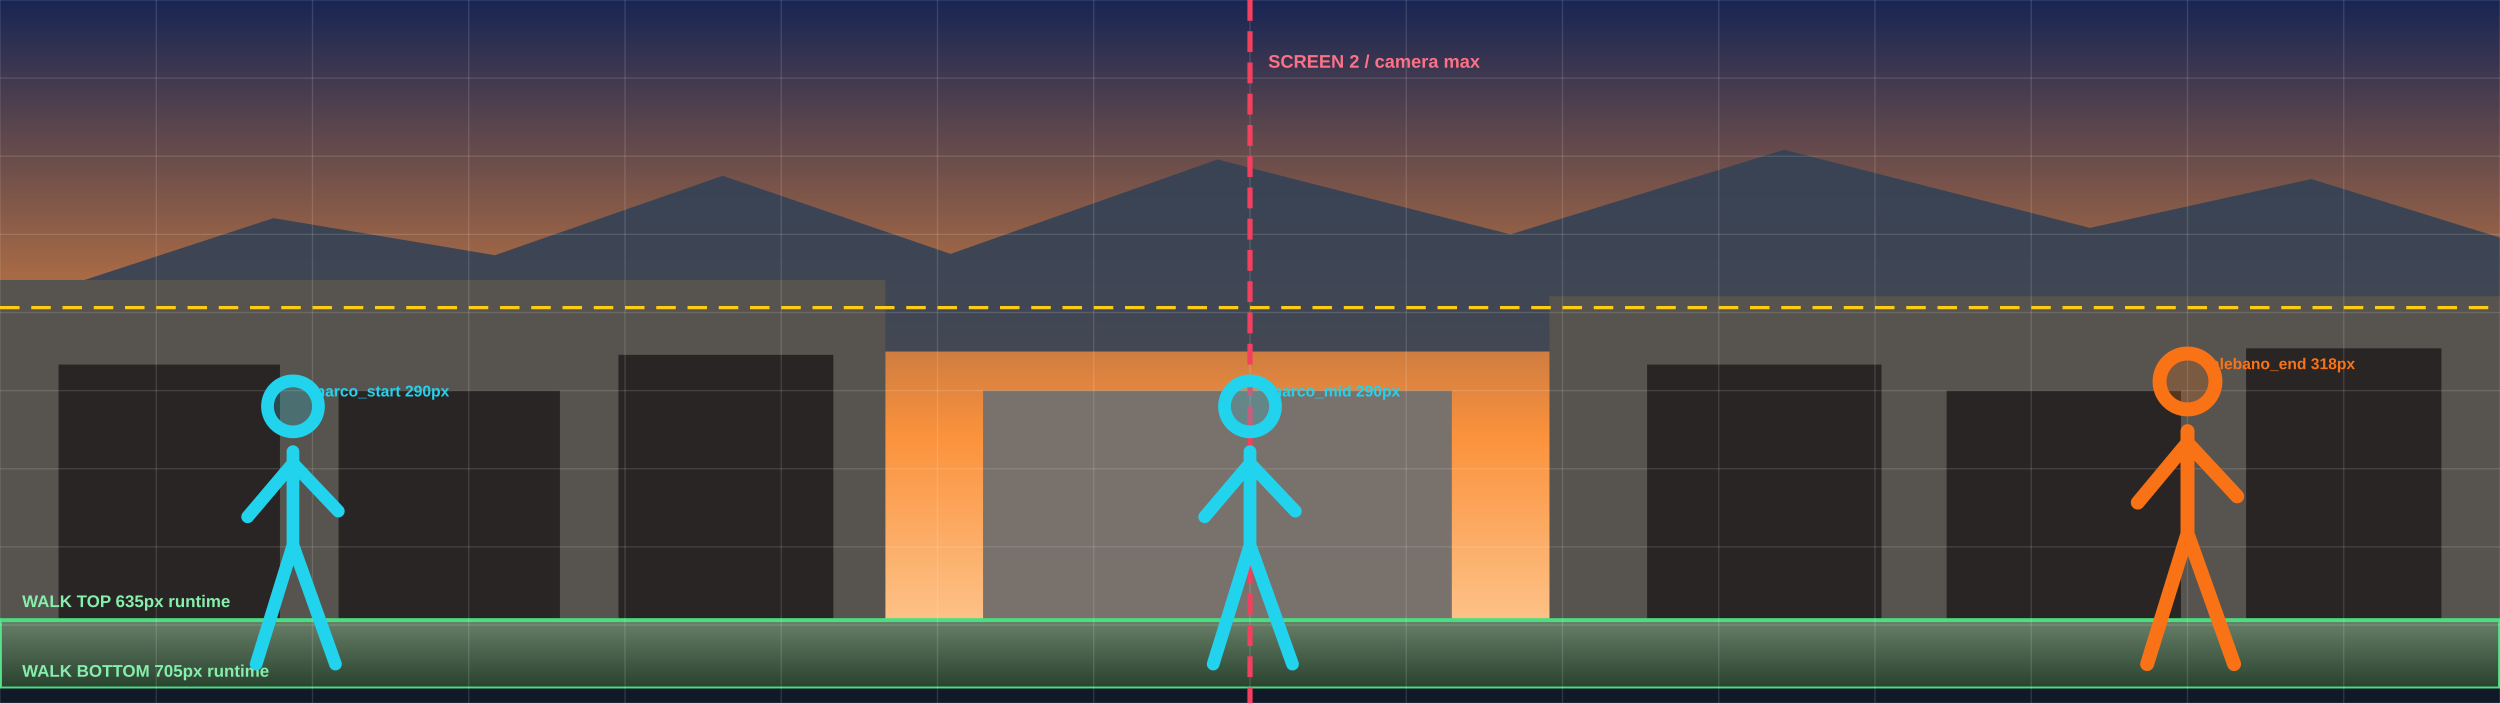
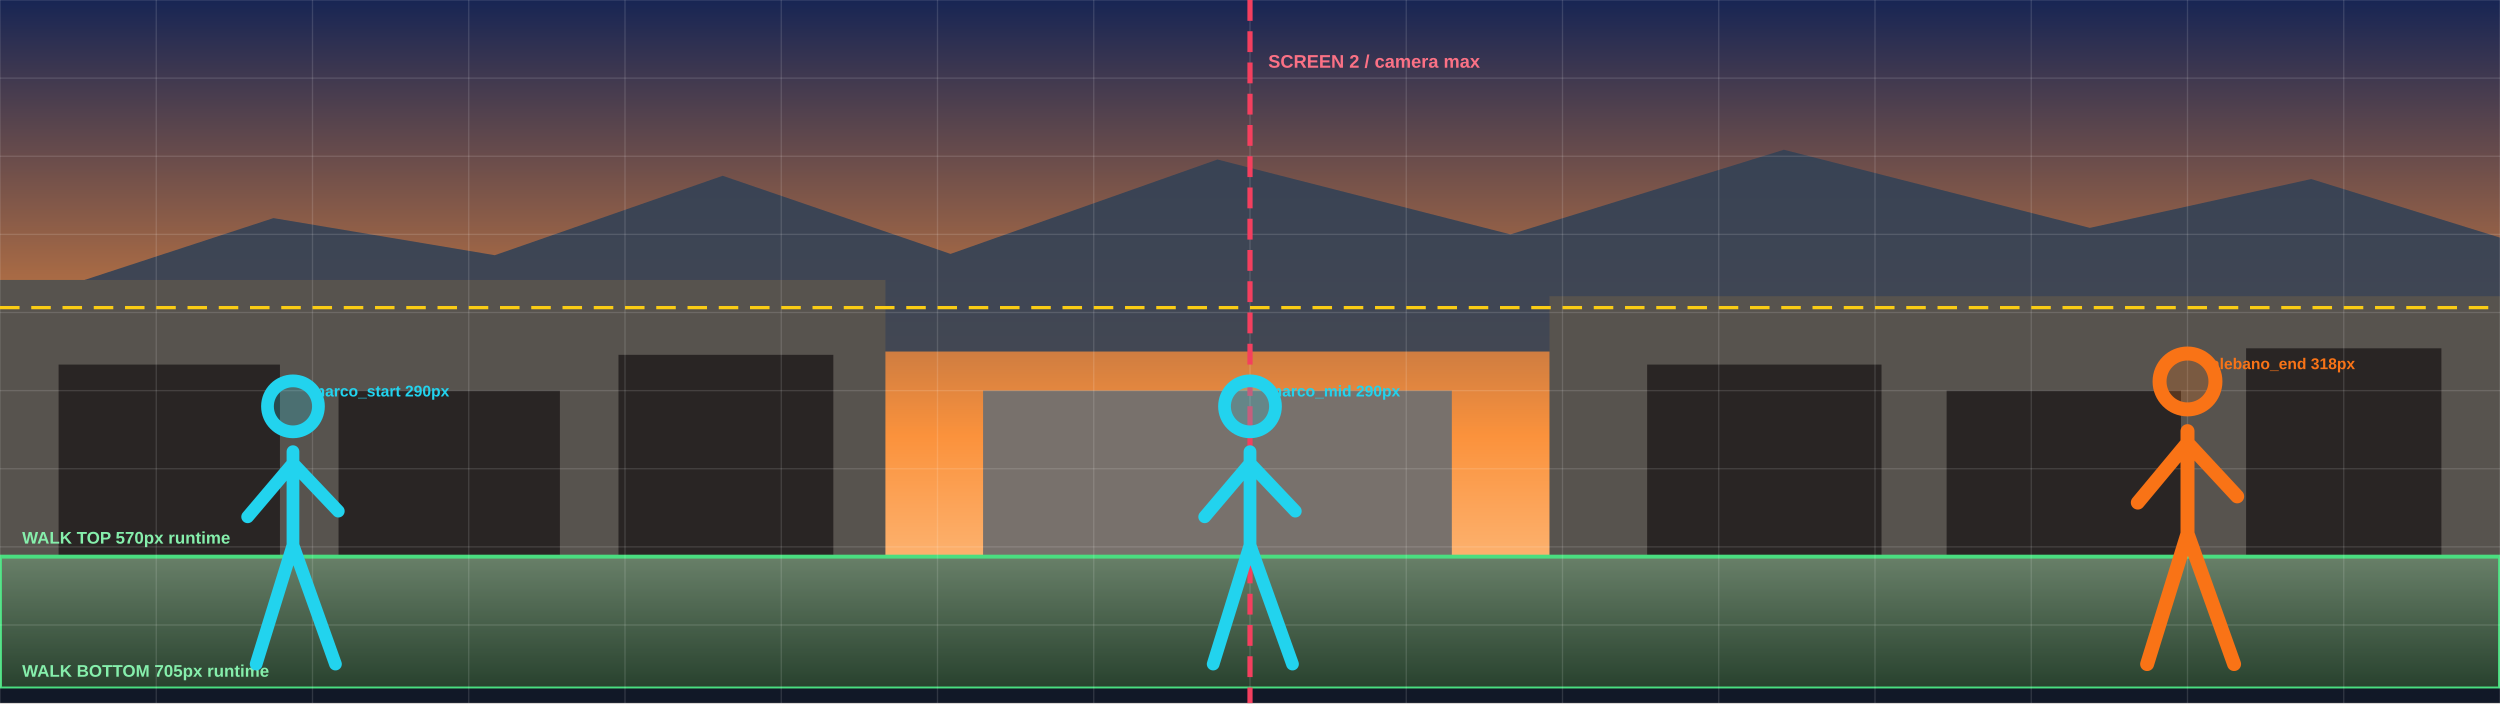
<svg xmlns="http://www.w3.org/2000/svg" width="3840" height="1080" viewBox="0 0 3840 1080" role="img" aria-label="M01 deterministic greybox">
  <defs>
    <linearGradient id="sky" x1="0" y1="0" x2="0" y2="1">
      <stop offset="0" stop-color="#172554" />
      <stop offset="0.62" stop-color="#fb923c" />
      <stop offset="1" stop-color="#fed7aa" />
    </linearGradient>
    <linearGradient id="ground" x1="0" y1="0" x2="0" y2="1">
      <stop offset="0" stop-color="#78716c" />
      <stop offset="1" stop-color="#292524" />
    </linearGradient>
  </defs>
  <rect width="3840" height="1080" fill="url(#sky)" />
  <path d="M0 472.5 L420 335 L760 392 L1110 270 L1460 390 L1870 245 L2320 360 L2740 230 L3210 350 L3550 275 L3840 365 L3840 540 L0 540Z" fill="#334155" opacity="0.9" />
  <g fill="#475569" opacity="0">
    <rect x="0" y="390" width="340" height="190" />
    <rect x="365" y="420" width="300" height="160" />
    <rect x="700" y="370" width="420" height="210" />
    <rect x="1160" y="410" width="330" height="170" />
    <rect x="1530" y="350" width="380" height="230" />
    <rect x="1950" y="400" width="320" height="180" />
    <rect x="2310" y="365" width="410" height="215" />
    <rect x="2760" y="410" width="300" height="170" />
    <rect x="3100" y="345" width="390" height="235" />
    <rect x="3530" y="395" width="310" height="185" />
  </g>
  <g opacity="0">
-     <rect x="0" y="540" width="1140" height="412.5" fill="#57534e" />
+     <rect x="0" y="540" width="1140" height="315" fill="#57534e" />
    <rect x="0" y="540" width="1140" height="42" fill="#1c1917" />
    <g fill="#1c1917">
-       <rect x="110" y="600" width="260" height="352.5" />
-       <rect x="440" y="600" width="260" height="352.5" />
-       <rect x="770" y="600" width="260" height="352.5" />
+       <rect x="110" y="600" width="260" height="255" />
+       <rect x="440" y="600" width="260" height="255" />
+       <rect x="770" y="600" width="260" height="255" />
    </g>
    <g fill="#a8a29e">
-       <rect x="80" y="580" width="38" height="372.5" />
-       <rect x="370" y="580" width="38" height="372.5" />
-       <rect x="700" y="580" width="38" height="372.5" />
-       <rect x="1030" y="580" width="42" height="372.5" />
+       <rect x="80" y="580" width="38" height="275" />
+       <rect x="370" y="580" width="38" height="275" />
+       <rect x="700" y="580" width="38" height="275" />
+       <rect x="1030" y="580" width="42" height="275" />
    </g>
-     <rect x="2130" y="510" width="1710" height="442.5" fill="#57534e" />
+     <rect x="2130" y="510" width="1710" height="345" fill="#57534e" />
    <rect x="2130" y="510" width="1710" height="42" fill="#1c1917" />
    <g fill="#1c1917">
-       <rect x="2240" y="610" width="350" height="342.5" />
-       <rect x="2680" y="610" width="350" height="342.5" />
-       <rect x="3120" y="610" width="350" height="342.5" />
-       <rect x="3560" y="610" width="230" height="342.5" />
+       <rect x="2240" y="610" width="350" height="245" />
+       <rect x="2680" y="610" width="350" height="245" />
+       <rect x="3120" y="610" width="350" height="245" />
+       <rect x="3560" y="610" width="230" height="245" />
    </g>
    <g fill="#a8a29e">
-       <rect x="2180" y="570" width="44" height="382.5" />
-       <rect x="2600" y="570" width="44" height="382.5" />
-       <rect x="3040" y="570" width="44" height="382.5" />
-       <rect x="3480" y="570" width="44" height="382.5" />
-       <rect x="3790" y="570" width="44" height="382.5" />
+       <rect x="2180" y="570" width="44" height="285" />
+       <rect x="2600" y="570" width="44" height="285" />
+       <rect x="3040" y="570" width="44" height="285" />
+       <rect x="3480" y="570" width="44" height="285" />
+       <rect x="3790" y="570" width="44" height="285" />
    </g>
  </g>
  <rect x="0" y="430" width="1360" height="523" fill="#57534e" opacity="1" />
  <rect x="90" y="560" width="340" height="393" fill="#292524" opacity="1" />
  <rect x="520" y="600" width="340" height="353" fill="#292524" opacity="1" />
  <rect x="950" y="545" width="330" height="408" fill="#292524" opacity="1" />
  <rect x="1510" y="600" width="720" height="353" fill="#78716c" opacity="1" />
  <rect x="2380" y="455" width="1460" height="498" fill="#57534e" opacity="1" />
  <rect x="2530" y="560" width="360" height="393" fill="#292524" opacity="1" />
  <rect x="2990" y="600" width="360" height="353" fill="#292524" opacity="1" />
  <rect x="3450" y="535" width="300" height="418" fill="#292524" opacity="1" />
-   <rect x="0" y="952.5" width="3840" height="105" fill="url(#ground)" />
-   <rect x="0" y="952.5" width="3840" height="105" fill="#22c55e" fill-opacity="0.18" stroke="#4ade80" stroke-width="6" />
+   <rect x="0" y="855" width="3840" height="202.5" fill="url(#ground)" />
+   <rect x="0" y="855" width="3840" height="202.5" fill="#22c55e" fill-opacity="0.18" stroke="#4ade80" stroke-width="6" />
  <rect x="0" y="1057.5" width="3840" height="22.5" fill="#111827" />
  <g stroke="#ffffff" stroke-opacity="0.13" stroke-width="2">
    <line x1="0" y1="0" x2="0" y2="1080" />
    <line x1="240" y1="0" x2="240" y2="1080" />
    <line x1="480" y1="0" x2="480" y2="1080" />
    <line x1="720" y1="0" x2="720" y2="1080" />
    <line x1="960" y1="0" x2="960" y2="1080" />
    <line x1="1200" y1="0" x2="1200" y2="1080" />
    <line x1="1440" y1="0" x2="1440" y2="1080" />
    <line x1="1680" y1="0" x2="1680" y2="1080" />
    <line x1="1920" y1="0" x2="1920" y2="1080" />
    <line x1="2160" y1="0" x2="2160" y2="1080" />
    <line x1="2400" y1="0" x2="2400" y2="1080" />
    <line x1="2640" y1="0" x2="2640" y2="1080" />
    <line x1="2880" y1="0" x2="2880" y2="1080" />
    <line x1="3120" y1="0" x2="3120" y2="1080" />
    <line x1="3360" y1="0" x2="3360" y2="1080" />
    <line x1="3600" y1="0" x2="3600" y2="1080" />
    <line x1="3840" y1="0" x2="3840" y2="1080" />
    <line x1="0" y1="0" x2="3840" y2="0" />
    <line x1="0" y1="120" x2="3840" y2="120" />
    <line x1="0" y1="240" x2="3840" y2="240" />
    <line x1="0" y1="360" x2="3840" y2="360" />
    <line x1="0" y1="480" x2="3840" y2="480" />
    <line x1="0" y1="600" x2="3840" y2="600" />
    <line x1="0" y1="720" x2="3840" y2="720" />
    <line x1="0" y1="840" x2="3840" y2="840" />
    <line x1="0" y1="960" x2="3840" y2="960" />
    <line x1="0" y1="1080" x2="3840" y2="1080" />
  </g>
  <line x1="0" y1="472.5" x2="3840" y2="472.5" stroke="#facc15" stroke-width="5" stroke-dasharray="30 18" />
  <line x1="1920" y1="0" x2="1920" y2="1080" stroke="#f43f5e" stroke-width="8" stroke-dasharray="32 16" />
-   <text x="34" y="932.5" fill="#86efac" font-family="Arial,sans-serif" font-size="26" font-weight="700">WALK TOP 635px runtime</text>
+   <text x="34" y="835" fill="#86efac" font-family="Arial,sans-serif" font-size="26" font-weight="700">WALK TOP 570px runtime</text>
  <text x="34" y="1039.5" fill="#86efac" font-family="Arial,sans-serif" font-size="26" font-weight="700">WALK BOTTOM 705px runtime</text>
  <text x="1948" y="104" fill="#fb7185" font-family="Arial,sans-serif" font-size="28" font-weight="700">SCREEN 2 / camera max</text>
  <g aria-label="marco_start" fill="none" stroke="#22d3ee" stroke-width="19.575" stroke-linecap="round" stroke-linejoin="round">
    <circle cx="450" cy="624.15" r="39.15" fill="#22d3ee" fill-opacity="0.22" />
    <path d="M 450 693.75 L 450 837.3 M 450 711.75 L 380.4 793.8 M 450 711.75 L 519.6 785.1 M 450 837.3 L 393.45 1020 M 450 837.3 L 515.25 1020" />
  </g>
  <text x="478" y="609" fill="#22d3ee" font-family="Arial,sans-serif" font-size="24" font-weight="700">marco_start 290px</text>
  <g aria-label="marco_mid" fill="none" stroke="#22d3ee" stroke-width="19.575" stroke-linecap="round" stroke-linejoin="round">
    <circle cx="1920" cy="624.15" r="39.15" fill="#22d3ee" fill-opacity="0.22" />
    <path d="M 1920 693.75 L 1920 837.3 M 1920 711.75 L 1850.4 793.8 M 1920 711.75 L 1989.6 785.1 M 1920 837.3 L 1863.45 1020 M 1920 837.3 L 1985.25 1020" />
  </g>
  <text x="1948" y="609" fill="#22d3ee" font-family="Arial,sans-serif" font-size="24" font-weight="700">marco_mid 290px</text>
  <g aria-label="talebano_end" fill="none" stroke="#f97316" stroke-width="21.465" stroke-linecap="round" stroke-linejoin="round">
    <circle cx="3360" cy="585.93" r="42.93" fill="#f97316" fill-opacity="0.22" />
    <path d="M 3360 662.25 L 3360 819.66 M 3360 680.25 L 3283.68 771.96 M 3360 680.25 L 3436.32 762.42 M 3360 819.66 L 3297.99 1020 M 3360 819.66 L 3431.55 1020" />
  </g>
  <text x="3388" y="567" fill="#f97316" font-family="Arial,sans-serif" font-size="24" font-weight="700">talebano_end 318px</text>
</svg>
